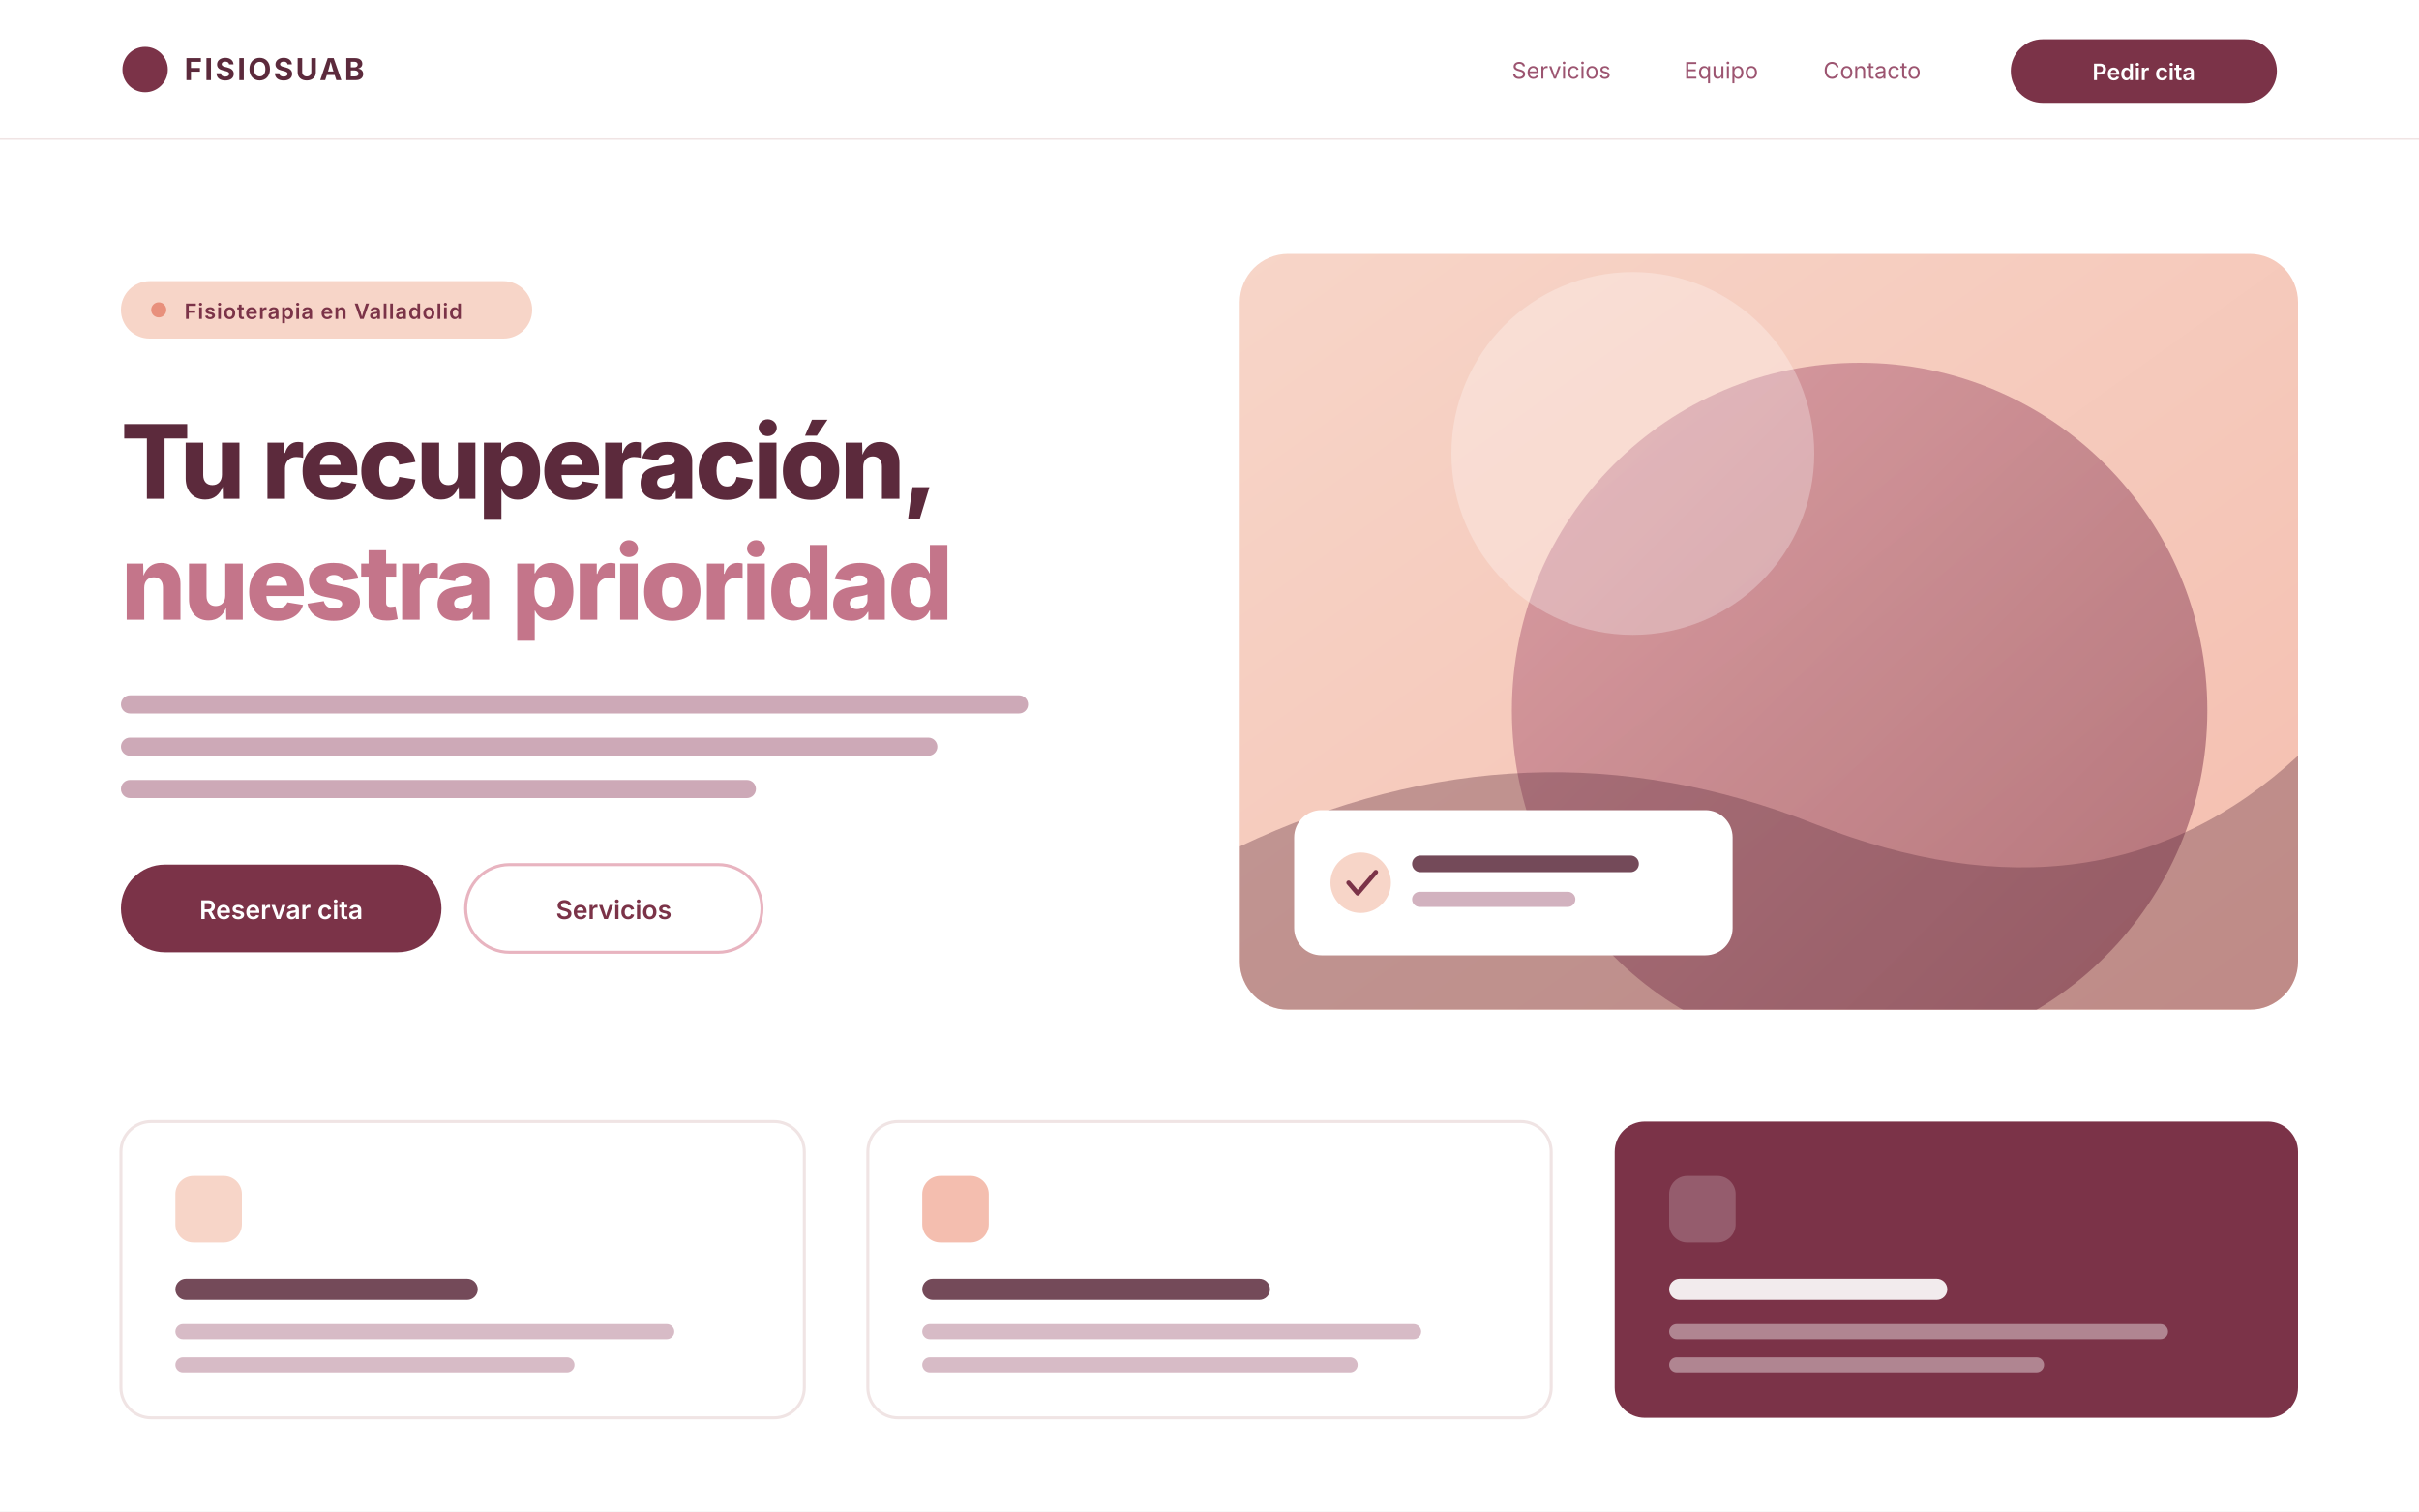
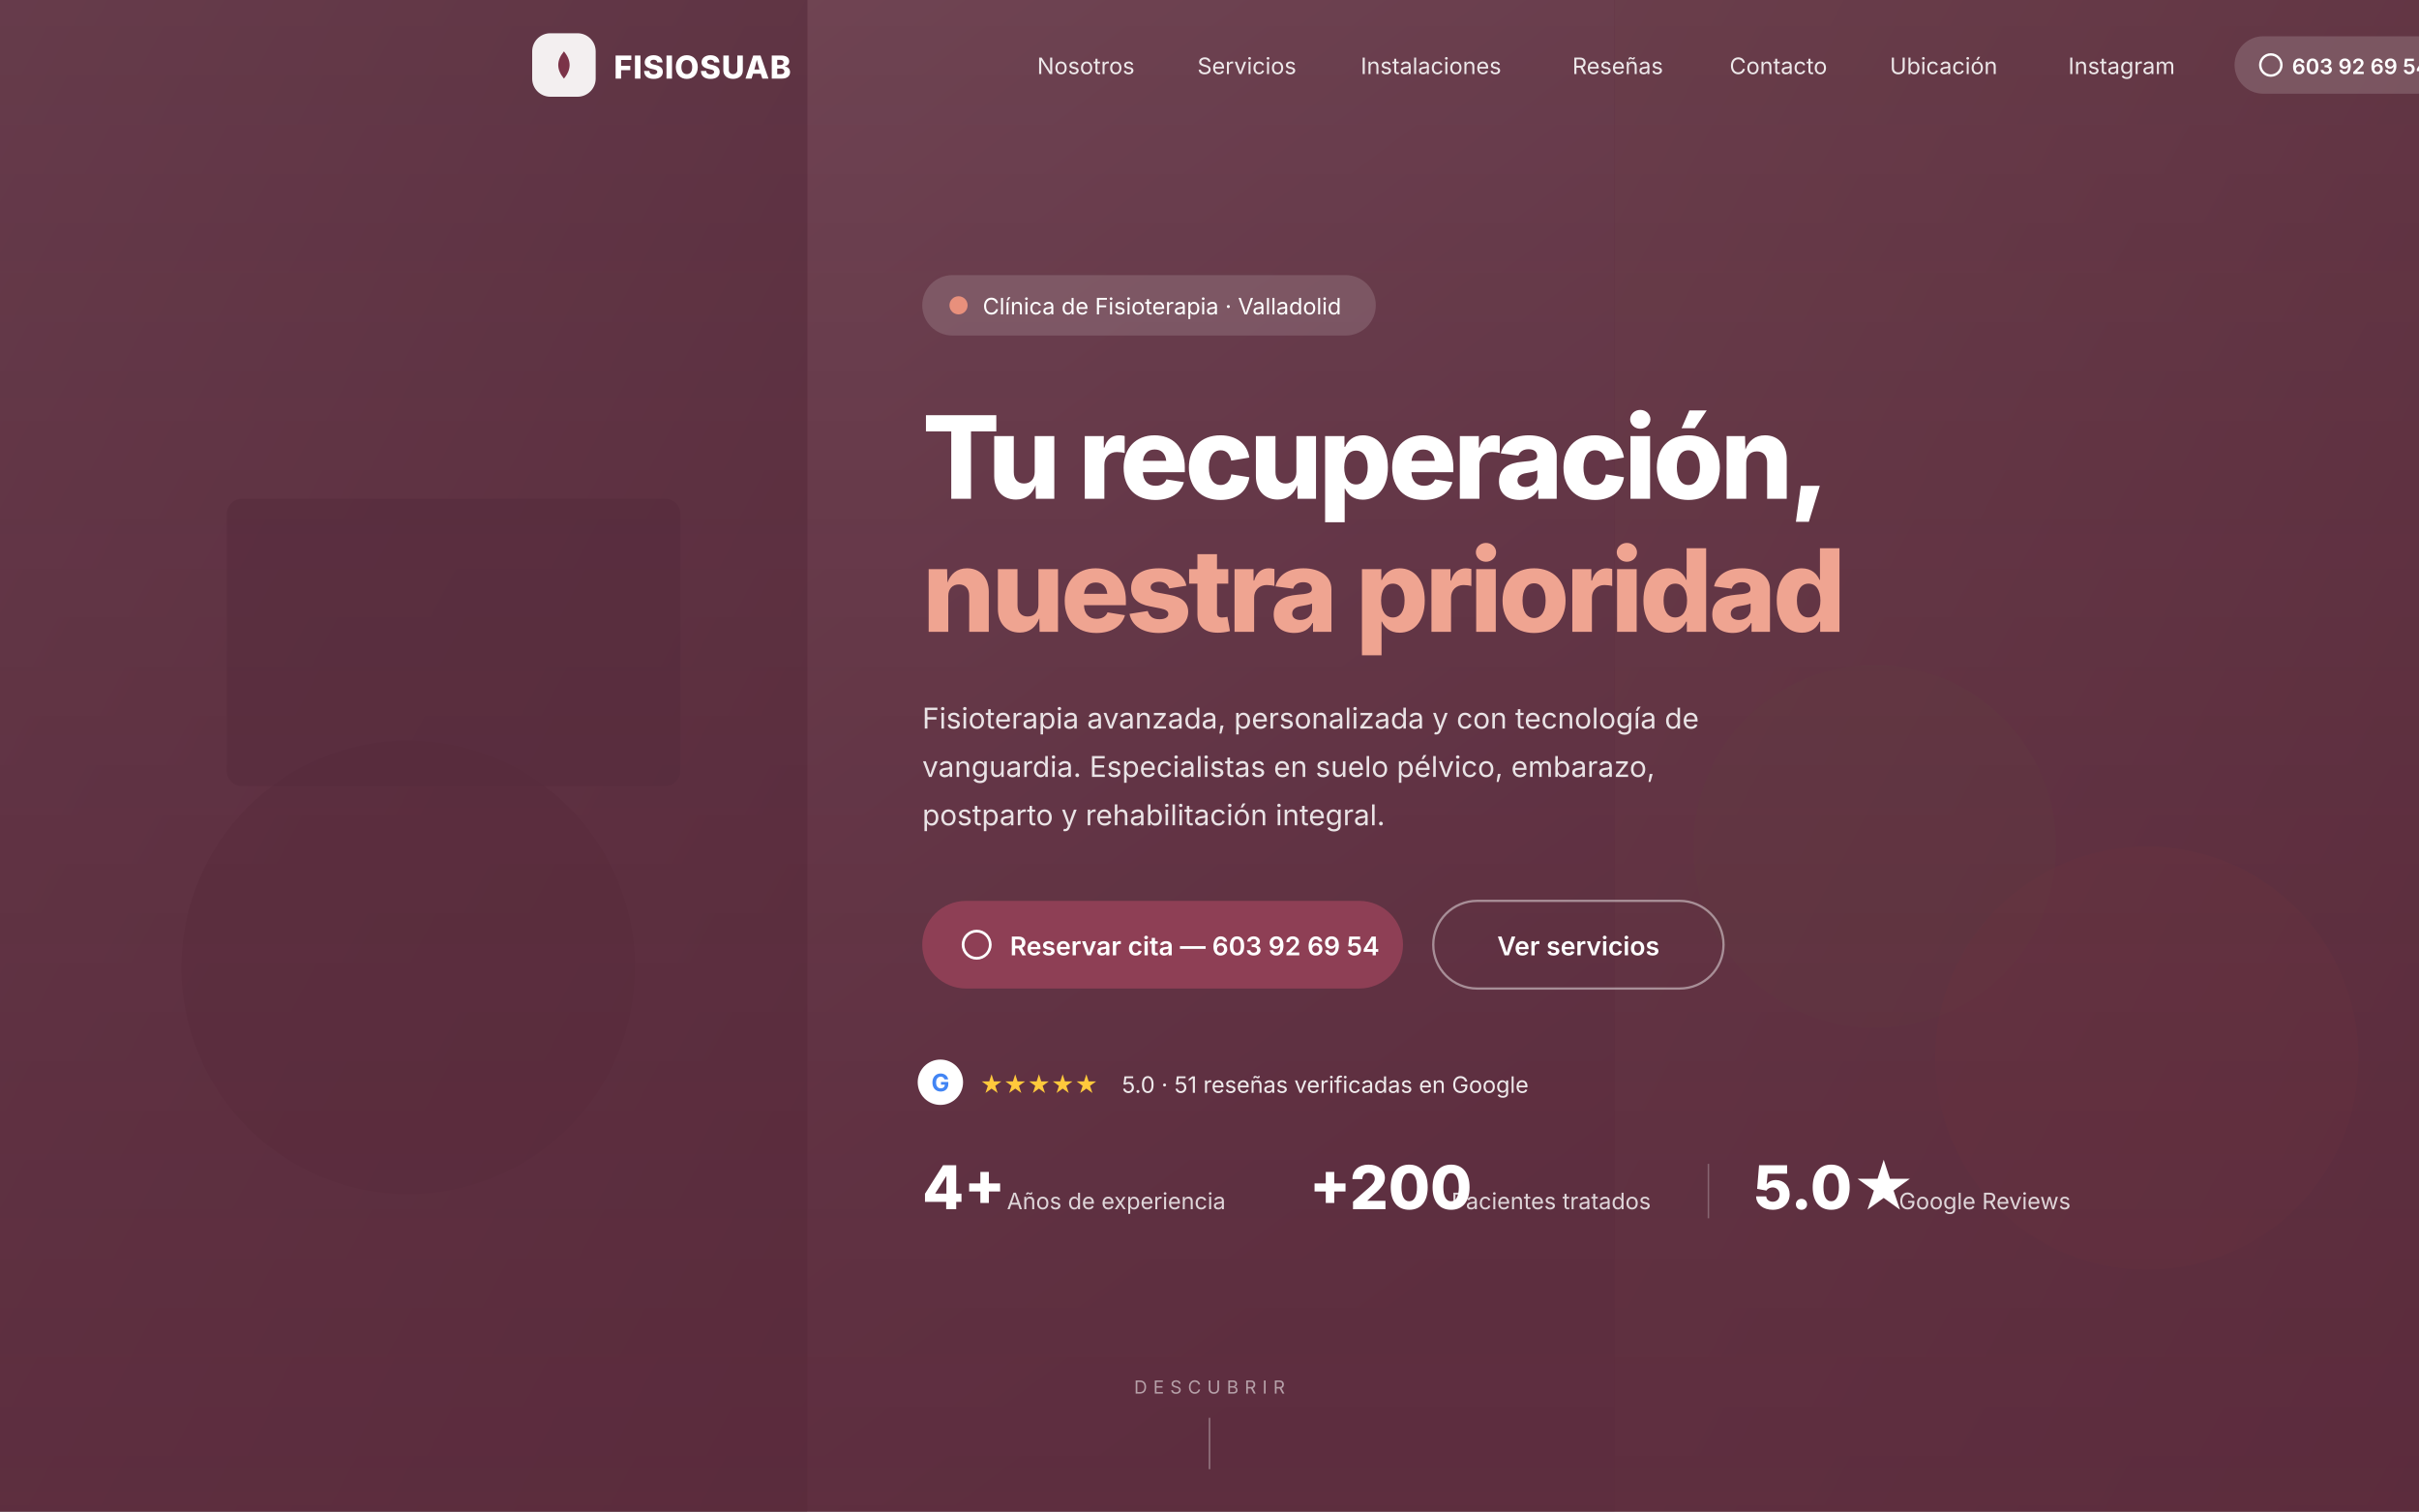
<svg xmlns="http://www.w3.org/2000/svg" viewBox="0 0 1600 1000" width="1600" height="1000" role="img" aria-label="Vista previa de la landing page de FisioSuab">
  <defs>
-     <linearGradient id="fs-hero" x1="0" y1="0" x2="1" y2="1">
-       <stop offset="0" stop-color="#F7D5C8" />
-       <stop offset="1" stop-color="#F4BEAF" />
+     <linearGradient id="ph1" x1="0" y1="0" x2="1" y2="1">
+       <stop offset="0" stop-color="#8d7f86" />
+       <stop offset="1" stop-color="#4a3a42" />
    </linearGradient>
-     <linearGradient id="fs-blob" x1="0" y1="0" x2="1" y2="1">
-       <stop offset="0" stop-color="#C4758A" />
-       <stop offset="1" stop-color="#7B3348" />
+     <linearGradient id="ph2" x1="0" y1="0" x2="0.4" y2="1">
+       <stop offset="0" stop-color="#b9a8ac" />
+       <stop offset="1" stop-color="#6b555f" />
    </linearGradient>
-     <clipPath id="fs-round">
-       <rect x="820" y="168" width="700" height="500" rx="32" />
-     </clipPath>
+     <linearGradient id="ph3" x1="0" y1="0" x2="1" y2="1">
+       <stop offset="0" stop-color="#9d8a86" />
+       <stop offset="1" stop-color="#5a4046" />
+     </linearGradient>
+     <linearGradient id="veil" x1="0" y1="0" x2="0" y2="1">
+       <stop offset="0" stop-color="#5C2A3C" stop-opacity="0.80" />
+       <stop offset="1" stop-color="#5C2A3C" stop-opacity="0.92" />
+     </linearGradient>
  </defs>
-   <rect width="1600" height="1000" fill="#FFFFFF" />
-   <rect x="0" y="0" width="1600" height="92" fill="#FFFFFF" />
-   <line x1="0" y1="92" x2="1600" y2="92" stroke="#F0E4E4" stroke-width="1" />
-   <circle cx="96" cy="46" r="15" fill="#7B3348" />
-   <text x="122" y="53" font-family="Inter, 'Segoe UI', sans-serif" font-size="20" font-weight="700" letter-spacing="1.5" fill="#5C2A3C">FISIOSUAB</text>
-   <g font-family="Inter, 'Segoe UI', sans-serif" font-size="15" fill="#9C5470">
-     <text x="1000" y="52">Servicios</text>
-     <text x="1114" y="52">Equipo</text>
-     <text x="1206" y="52">Contacto</text>
+   <rect width="1600" height="1000" fill="#5C2A3C" />
+   <rect x="0" y="0" width="534" height="1000" fill="url(#ph1)" />
+   <rect x="534" y="0" width="534" height="1000" fill="url(#ph2)" />
+   <rect x="1068" y="0" width="532" height="1000" fill="url(#ph3)" />
+   <circle cx="270" cy="640" r="150" fill="#3d2f35" opacity="0.5" />
+   <rect x="150" y="330" width="300" height="190" rx="10" fill="#2f2f3a" opacity="0.55" />
+   <circle cx="1240" cy="560" r="120" fill="#7d9c5a" opacity="0.35" />
+   <circle cx="1420" cy="700" r="140" fill="#c96a52" opacity="0.30" />
+   <rect x="0" y="0" width="1600" height="1000" fill="url(#veil)" />
+   <rect x="352" y="22" width="42" height="42" rx="12" fill="#ffffff" opacity="0.92" />
+   <path d="M373 34c5 6 5 12 0 18-5-6-5-12 0-18z" fill="#7B3348" />
+   <text x="406" y="52" font-family="Inter, 'Segoe UI', sans-serif" font-size="21" font-weight="800" letter-spacing="0.5" fill="#ffffff">FISIOSUAB</text>
+   <g font-family="Inter, 'Segoe UI', sans-serif" font-size="15" fill="#ffffff" opacity="0.88">
+     <text x="686" y="49">Nosotros</text>
+     <text x="792" y="49">Servicios</text>
+     <text x="900" y="49">Instalaciones</text>
+     <text x="1040" y="49">Reseñas</text>
+     <text x="1144" y="49">Contacto</text>
+     <text x="1250" y="49">Ubicación</text>
+     <text x="1368" y="49">Instagram</text>
  </g>
-   <rect x="1330" y="26" width="176" height="42" rx="21" fill="#7B3348" />
-   <text x="1418" y="53" text-anchor="middle" font-family="Inter, 'Segoe UI', sans-serif" font-size="15" font-weight="600" fill="#FFFFFF">Pedir cita</text>
-   <rect x="80" y="186" width="272" height="38" rx="19" fill="#F7D5C8" />
-   <circle cx="105" cy="205" r="5" fill="#E8907C" />
-   <text x="122" y="211" font-family="Inter, 'Segoe UI', sans-serif" font-size="14" font-weight="600" letter-spacing="0.6" fill="#7B3348">Fisioterapia en Valladolid</text>
-   <text x="80" y="330" font-family="Inter, 'Segoe UI', sans-serif" font-size="68" font-weight="800" letter-spacing="-2" fill="#5C2A3C">Tu recuperación,</text>
-   <text x="80" y="410" font-family="Inter, 'Segoe UI', sans-serif" font-size="68" font-weight="800" letter-spacing="-2" fill="#C4758A">nuestra prioridad</text>
-   <g fill="#9C5470" opacity="0.5">
-     <rect x="80" y="460" width="600" height="12" rx="6" />
-     <rect x="80" y="488" width="540" height="12" rx="6" />
-     <rect x="80" y="516" width="420" height="12" rx="6" />
+   <rect x="1478" y="24" width="140" height="38" rx="19" fill="#ffffff" opacity="0.16" />
+   <circle cx="1502" cy="43" r="7" fill="none" stroke="#ffffff" stroke-width="1.6" />
+   <text x="1516" y="49" font-family="Inter, 'Segoe UI', sans-serif" font-size="14" font-weight="600" fill="#ffffff">603 92 69 54</text>
+   <rect x="610" y="182" width="300" height="40" rx="20" fill="#ffffff" opacity="0.14" />
+   <circle cx="634" cy="202" r="6" fill="#E8907C" />
+   <text x="650" y="208" font-family="Inter, 'Segoe UI', sans-serif" font-size="15" fill="#ffffff">Clínica de Fisioterapia · Valladolid</text>
+   <text x="610" y="330" font-family="Inter, 'Segoe UI', sans-serif" font-size="76" font-weight="800" letter-spacing="-2.5" fill="#ffffff">Tu recuperación,</text>
+   <text x="610" y="418" font-family="Inter, 'Segoe UI', sans-serif" font-size="76" font-weight="800" letter-spacing="-2.5" fill="#EFA491">nuestra prioridad</text>
+   <g font-family="Inter, 'Segoe UI', sans-serif" font-size="19" fill="#ffffff" opacity="0.86">
+     <text x="610" y="482">Fisioterapia avanzada, personalizada y con tecnología de</text>
+     <text x="610" y="514">vanguardia. Especialistas en suelo pélvico, embarazo,</text>
+     <text x="610" y="546">postparto y rehabilitación integral.</text>
  </g>
-   <rect x="80" y="572" width="212" height="58" rx="29" fill="#7B3348" />
-   <text x="186" y="608" text-anchor="middle" font-family="Inter, 'Segoe UI', sans-serif" font-size="17" font-weight="600" fill="#FFFFFF">Reservar cita</text>
-   <rect x="308" y="572" width="196" height="58" rx="29" fill="none" stroke="#E8B4C0" stroke-width="2" />
-   <text x="406" y="608" text-anchor="middle" font-family="Inter, 'Segoe UI', sans-serif" font-size="17" font-weight="600" fill="#7B3348">Servicios</text>
-   <g clip-path="url(#fs-round)">
-     <rect x="820" y="168" width="700" height="500" fill="url(#fs-hero)" />
-     <circle cx="1230" cy="470" r="230" fill="url(#fs-blob)" opacity="0.55" />
-     <circle cx="1080" cy="300" r="120" fill="#FFFFFF" opacity="0.28" />
-     <path d="M820 560 Q1010 470 1200 545 T1520 500 V668 H820 Z" fill="#5C2A3C" opacity="0.35" />
-   </g>
-   <rect x="856" y="536" width="290" height="96" rx="18" fill="#FFFFFF" />
-   <circle cx="900" cy="584" r="20" fill="#F7D5C8" />
-   <path d="M892 584 l6 7 l12 -14" fill="none" stroke="#7B3348" stroke-width="3" stroke-linecap="round" stroke-linejoin="round" />
-   <rect x="934" y="566" width="150" height="11" rx="5.5" fill="#5C2A3C" opacity="0.85" />
-   <rect x="934" y="590" width="108" height="10" rx="5" fill="#9C5470" opacity="0.45" />
-   <g>
-     <rect x="80" y="742" width="452" height="196" rx="20" fill="#FFFFFF" stroke="#F0E4E4" stroke-width="2" />
-     <rect x="116" y="778" width="44" height="44" rx="12" fill="#F7D5C8" />
-     <rect x="116" y="846" width="200" height="14" rx="7" fill="#5C2A3C" opacity="0.85" />
-     <rect x="116" y="876" width="330" height="10" rx="5" fill="#9C5470" opacity="0.4" />
-     <rect x="116" y="898" width="264" height="10" rx="5" fill="#9C5470" opacity="0.4" />
-   </g>
-   <g>
-     <rect x="574" y="742" width="452" height="196" rx="20" fill="#FFFFFF" stroke="#F0E4E4" stroke-width="2" />
-     <rect x="610" y="778" width="44" height="44" rx="12" fill="#F4BEAF" />
-     <rect x="610" y="846" width="230" height="14" rx="7" fill="#5C2A3C" opacity="0.85" />
-     <rect x="610" y="876" width="330" height="10" rx="5" fill="#9C5470" opacity="0.4" />
-     <rect x="610" y="898" width="288" height="10" rx="5" fill="#9C5470" opacity="0.4" />
-   </g>
-   <g>
-     <rect x="1068" y="742" width="452" height="196" rx="20" fill="#7B3348" />
-     <rect x="1104" y="778" width="44" height="44" rx="12" fill="#FFFFFF" opacity="0.2" />
-     <rect x="1104" y="846" width="184" height="14" rx="7" fill="#FFFFFF" opacity="0.9" />
-     <rect x="1104" y="876" width="330" height="10" rx="5" fill="#FFFFFF" opacity="0.4" />
-     <rect x="1104" y="898" width="248" height="10" rx="5" fill="#FFFFFF" opacity="0.4" />
-   </g>
+   <rect x="610" y="596" width="318" height="58" rx="29" fill="#8E3F55" />
+   <circle cx="646" cy="625" r="9" fill="none" stroke="#ffffff" stroke-width="1.8" />
+   <text x="668" y="632" font-family="Inter, 'Segoe UI', sans-serif" font-size="17" font-weight="600" fill="#ffffff">Reservar cita — 603 92 69 54</text>
+   <rect x="948" y="596" width="192" height="58" rx="29" fill="none" stroke="#ffffff" stroke-opacity="0.45" stroke-width="1.5" />
+   <text x="1044" y="632" text-anchor="middle" font-family="Inter, 'Segoe UI', sans-serif" font-size="17" font-weight="600" fill="#ffffff">Ver servicios</text>
+   <circle cx="622" cy="716" r="15" fill="#ffffff" />
+   <text x="616" y="722" font-family="Inter, sans-serif" font-size="16" font-weight="700" fill="#4285F4">G</text>
+   <text x="648" y="723" font-family="Inter, 'Segoe UI', sans-serif" font-size="15" fill="#FFC93C">★★★★★</text>
+   <text x="742" y="723" font-family="Inter, 'Segoe UI', sans-serif" font-size="15" fill="#ffffff" opacity="0.9">5.0 · 51 reseñas verificadas en Google</text>
+   <text x="610" y="800" font-family="Inter, 'Segoe UI', sans-serif" font-size="40" font-weight="800" fill="#ffffff">4+</text>
+   <text x="666" y="800" font-family="Inter, 'Segoe UI', sans-serif" font-size="15" fill="#ffffff" opacity="0.8">Años de experiencia</text>
+   <text x="866" y="800" font-family="Inter, 'Segoe UI', sans-serif" font-size="40" font-weight="800" fill="#ffffff">+200</text>
+   <text x="960" y="800" font-family="Inter, 'Segoe UI', sans-serif" font-size="15" fill="#ffffff" opacity="0.8">Pacientes tratados</text>
+   <line x1="1130" y1="770" x2="1130" y2="806" stroke="#ffffff" stroke-opacity="0.25" />
+   <text x="1160" y="800" font-family="Inter, 'Segoe UI', sans-serif" font-size="40" font-weight="800" fill="#ffffff">5.0★</text>
+   <text x="1256" y="800" font-family="Inter, 'Segoe UI', sans-serif" font-size="15" fill="#ffffff" opacity="0.8">Google Reviews</text>
+   <text x="800" y="922" text-anchor="middle" font-family="Inter, 'Segoe UI', sans-serif" font-size="12" letter-spacing="4" fill="#ffffff" opacity="0.55">DESCUBRIR</text>
+   <line x1="800" y1="938" x2="800" y2="972" stroke="#ffffff" stroke-opacity="0.35" />
</svg>
